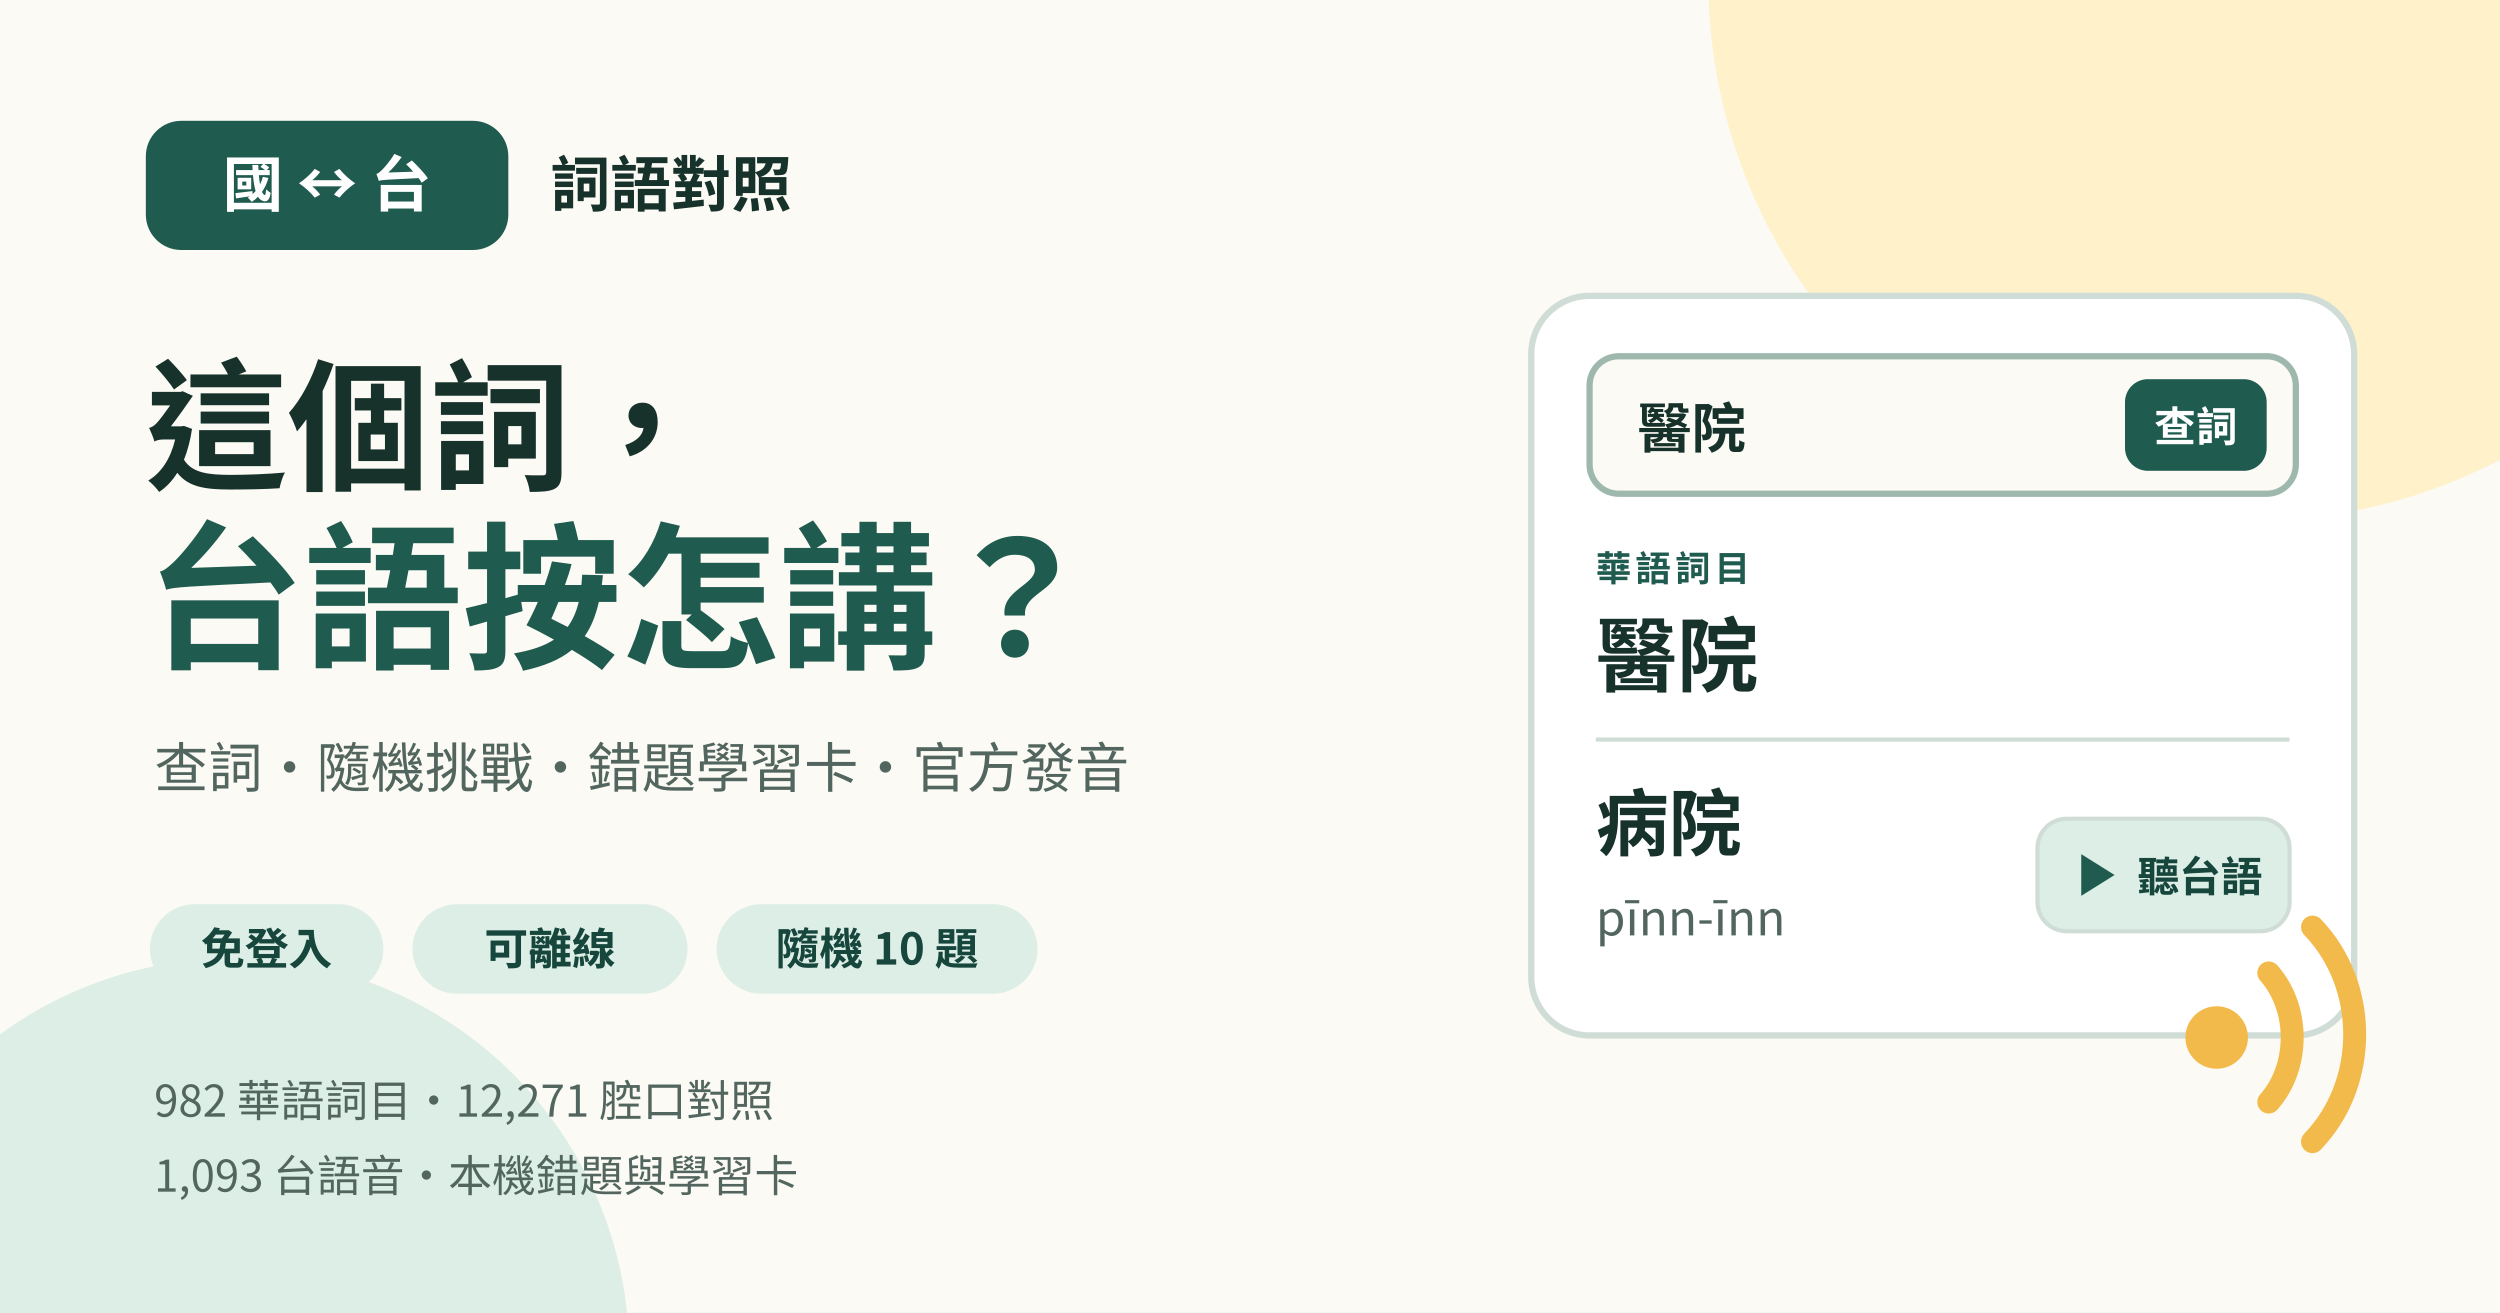
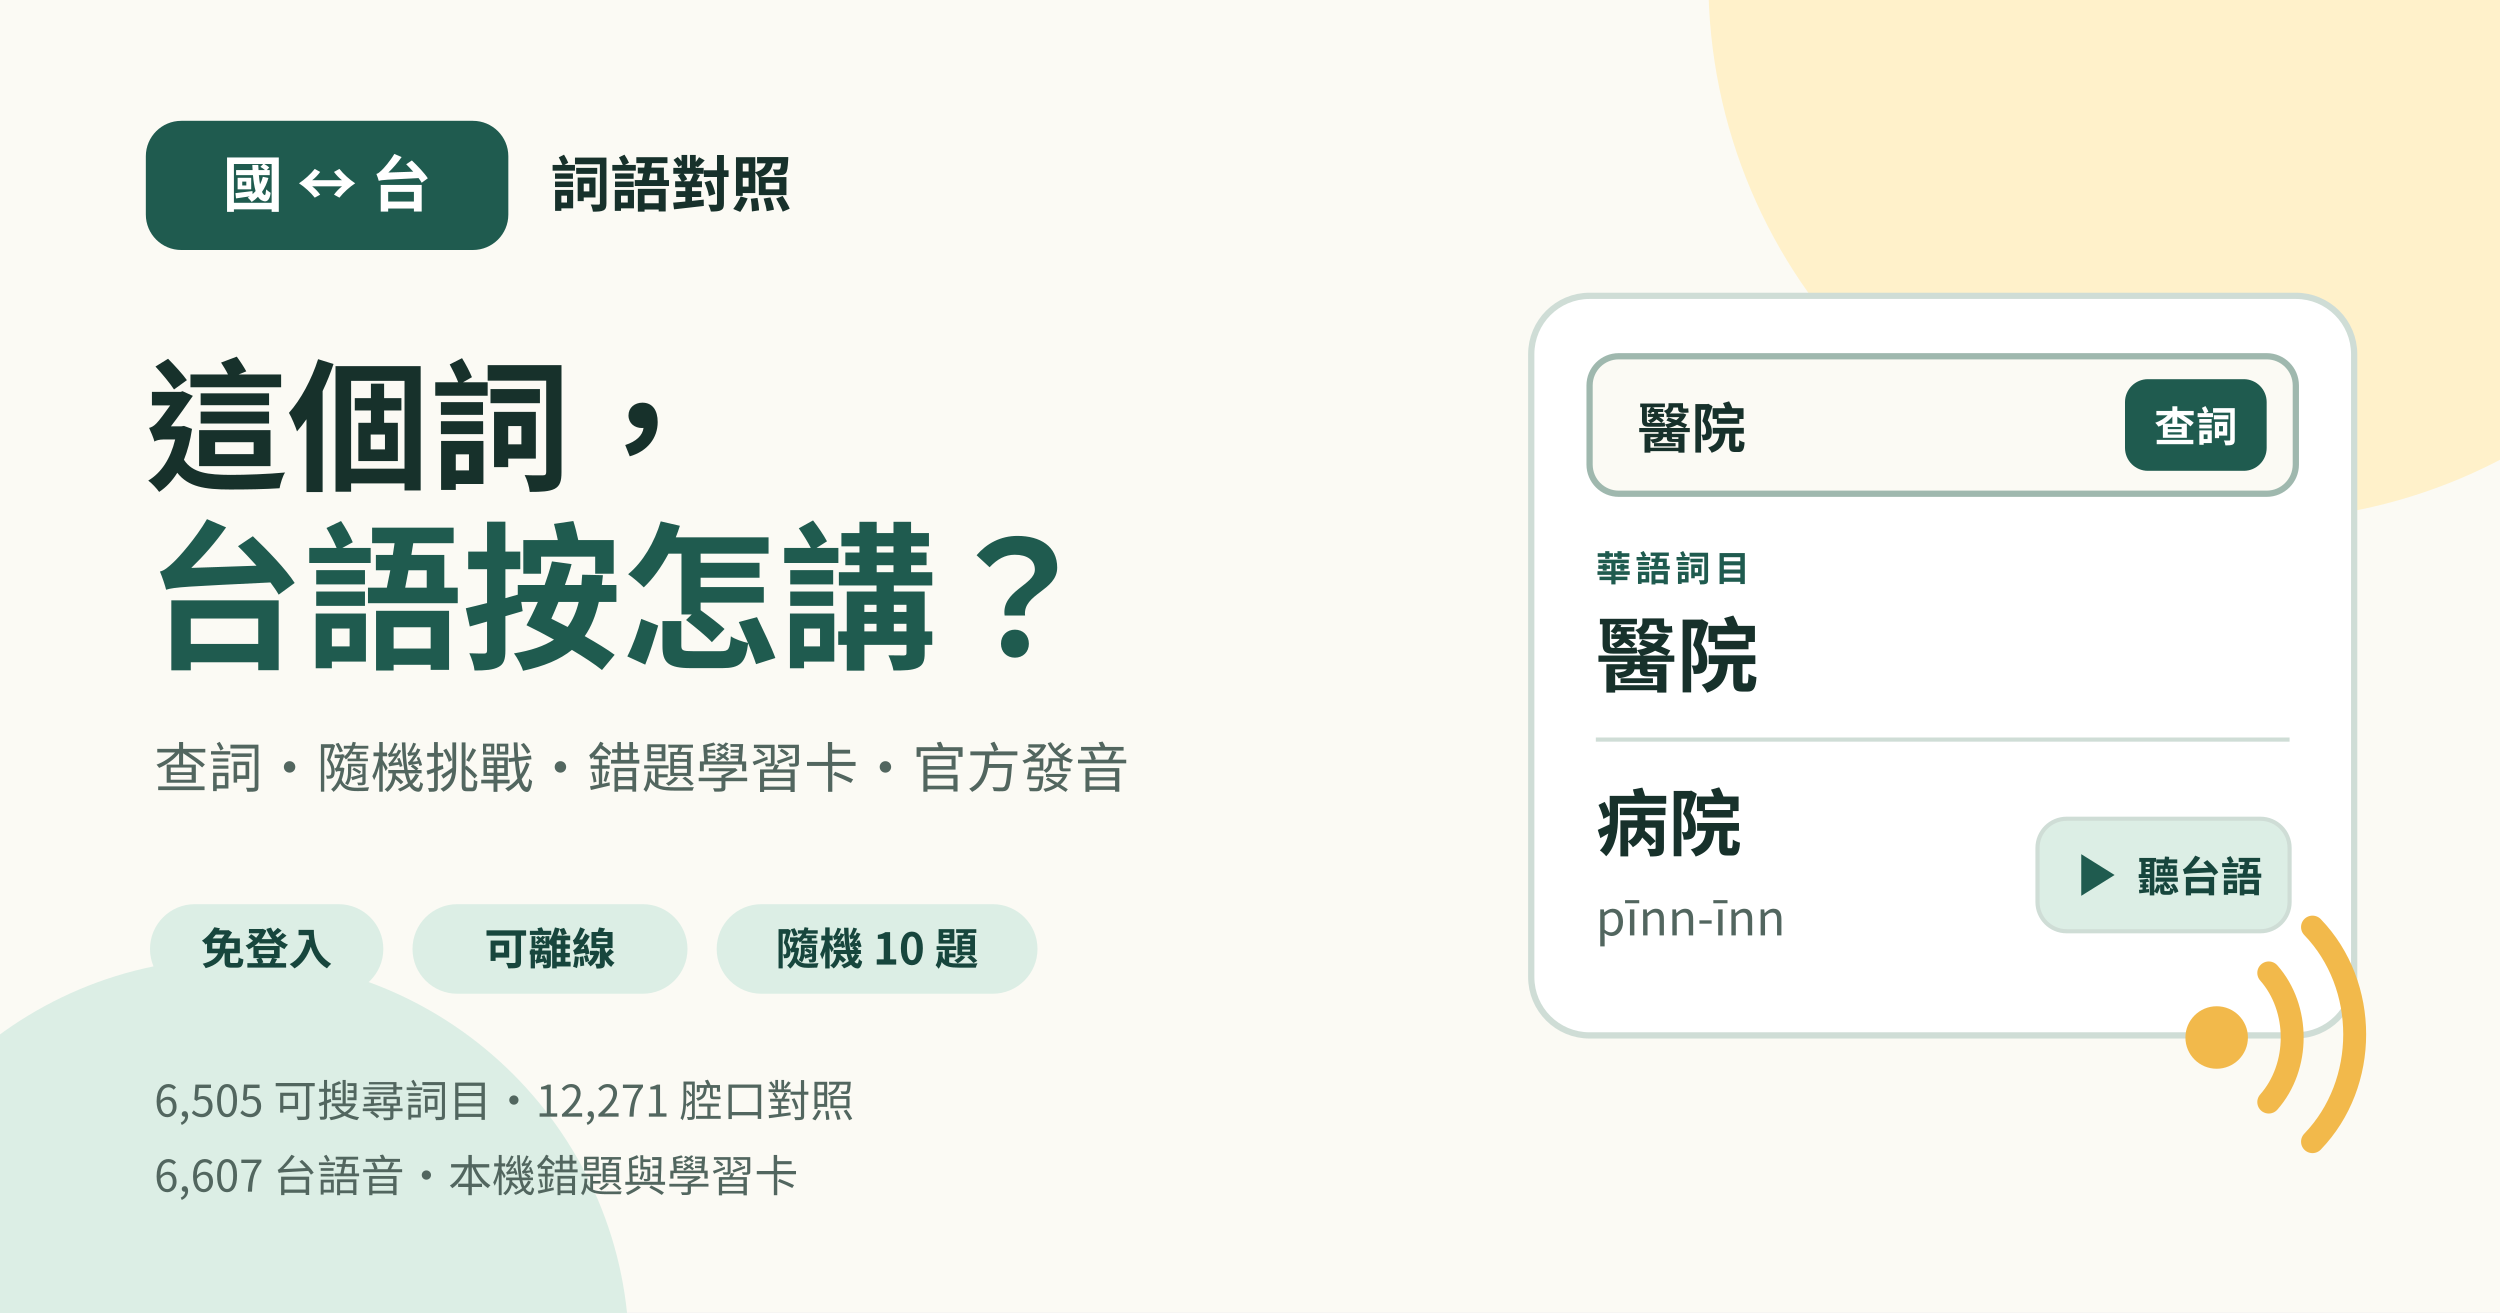
<svg xmlns="http://www.w3.org/2000/svg" width="1200" height="630" viewBox="0 0 1200 630" role="img" aria-labelledby="title desc">
  <rect width="1200" height="630" fill="#fbfaf4" />
  <circle cx="1080" cy="-10" r="260" fill="#fff1ca" />
  <circle cx="112" cy="650" r="190" fill="#dceee5" />
  <g transform="translate(70 58)">
    <rect width="174" height="62" rx="17" fill="#1f5b4f" />
    <text x="87" y="41" fill="#ffffff" font-family="Noto Sans CJK TC, sans-serif" font-size="29" font-weight="800" text-anchor="middle">國 ↔ 台</text>
    <text x="194" y="41" fill="#17312b" font-family="Noto Sans CJK TC, sans-serif" font-size="29" font-weight="800">詞語對照</text>
  </g>
  <g font-family="Noto Sans CJK TC, sans-serif">
    <text x="70" y="230" fill="#17312b" font-size="68" font-weight="900">這個詞，</text>
    <text x="70" y="315" fill="#1f5b4f" font-size="76" font-weight="900">台語按怎講？</text>
    <text x="74" y="378" fill="#52665f" font-size="26" font-weight="500">查詞・隨機挑戰・錯題學習卡・官方發音</text>
    <g transform="translate(72 434)" fill="#17463d" font-size="21" font-weight="700">
      <rect x="0" y="0" width="112" height="43" rx="21.5" fill="#dceee5" />
      <text x="56" y="29" text-anchor="middle">免登入</text>
      <rect x="126" y="0" width="132" height="43" rx="21.5" fill="#dceee5" />
      <text x="192" y="29" text-anchor="middle">可離線</text>
      <rect x="272" y="0" width="154" height="43" rx="21.5" fill="#dceee5" />
      <text x="349" y="29" text-anchor="middle">隨機 10 題</text>
    </g>
-     <text x="74" y="536" fill="#52665f" font-size="21">982 華語詞目・12,271 腔口對照</text>
-     <text x="74" y="572" fill="#52665f" font-size="21">1,093 台語音・本機錯題與學習卡</text>
+     <text x="74" y="536" fill="#52665f" font-size="21">6,505 可搜尋詞目・12,271 腔口對照</text>
+     <text x="74" y="572" fill="#52665f" font-size="21">6,607 台語音・本機錯題與學習卡</text>
  </g>
  <g transform="translate(735 142)" font-family="Noto Sans CJK TC, sans-serif">
    <rect width="395" height="355" rx="28" fill="#ffffff" stroke="#cfddd6" stroke-width="3" />
    <rect x="28" y="29" width="339" height="66" rx="14" fill="#fbfaf4" stroke="#9fb8ae" stroke-width="3" />
    <text x="51" y="73" fill="#17312b" font-size="26" font-weight="700">醫院</text>
    <rect x="285" y="40" width="68" height="44" rx="11" fill="#1f5b4f" />
    <text x="319" y="70" fill="#ffffff" font-size="20" font-weight="800" text-anchor="middle">查詞</text>
    <text x="31" y="137" fill="#1f5b4f" font-size="17" font-weight="800" letter-spacing="2">華語詞目</text>
    <text x="31" y="187" fill="#17312b" font-size="39" font-weight="900">醫院</text>
    <line x1="31" y1="213" x2="364" y2="213" stroke="#cfddd6" stroke-width="2" />
    <text x="31" y="266" fill="#17312b" font-size="35" font-weight="900">病院</text>
    <text x="31" y="307" fill="#52665f" font-size="23">pīnn-īnn</text>
    <rect x="243" y="251" width="121" height="54" rx="14" fill="#dceee5" stroke="#cfddd6" stroke-width="2" />
    <polygon points="264,268 264,288 280,278" fill="#1f5b4f" />
    <text x="291" y="286" fill="#17463d" font-size="20" font-weight="800">聽台語</text>
  </g>
  <path d="M1089 529c15-17 15-45 0-62M1110 548c27-28 27-75 0-103" fill="none" stroke="#f2b94b" stroke-width="11" stroke-linecap="round" />
  <circle cx="1064" cy="498" r="15" fill="#f2b94b" />
</svg>
